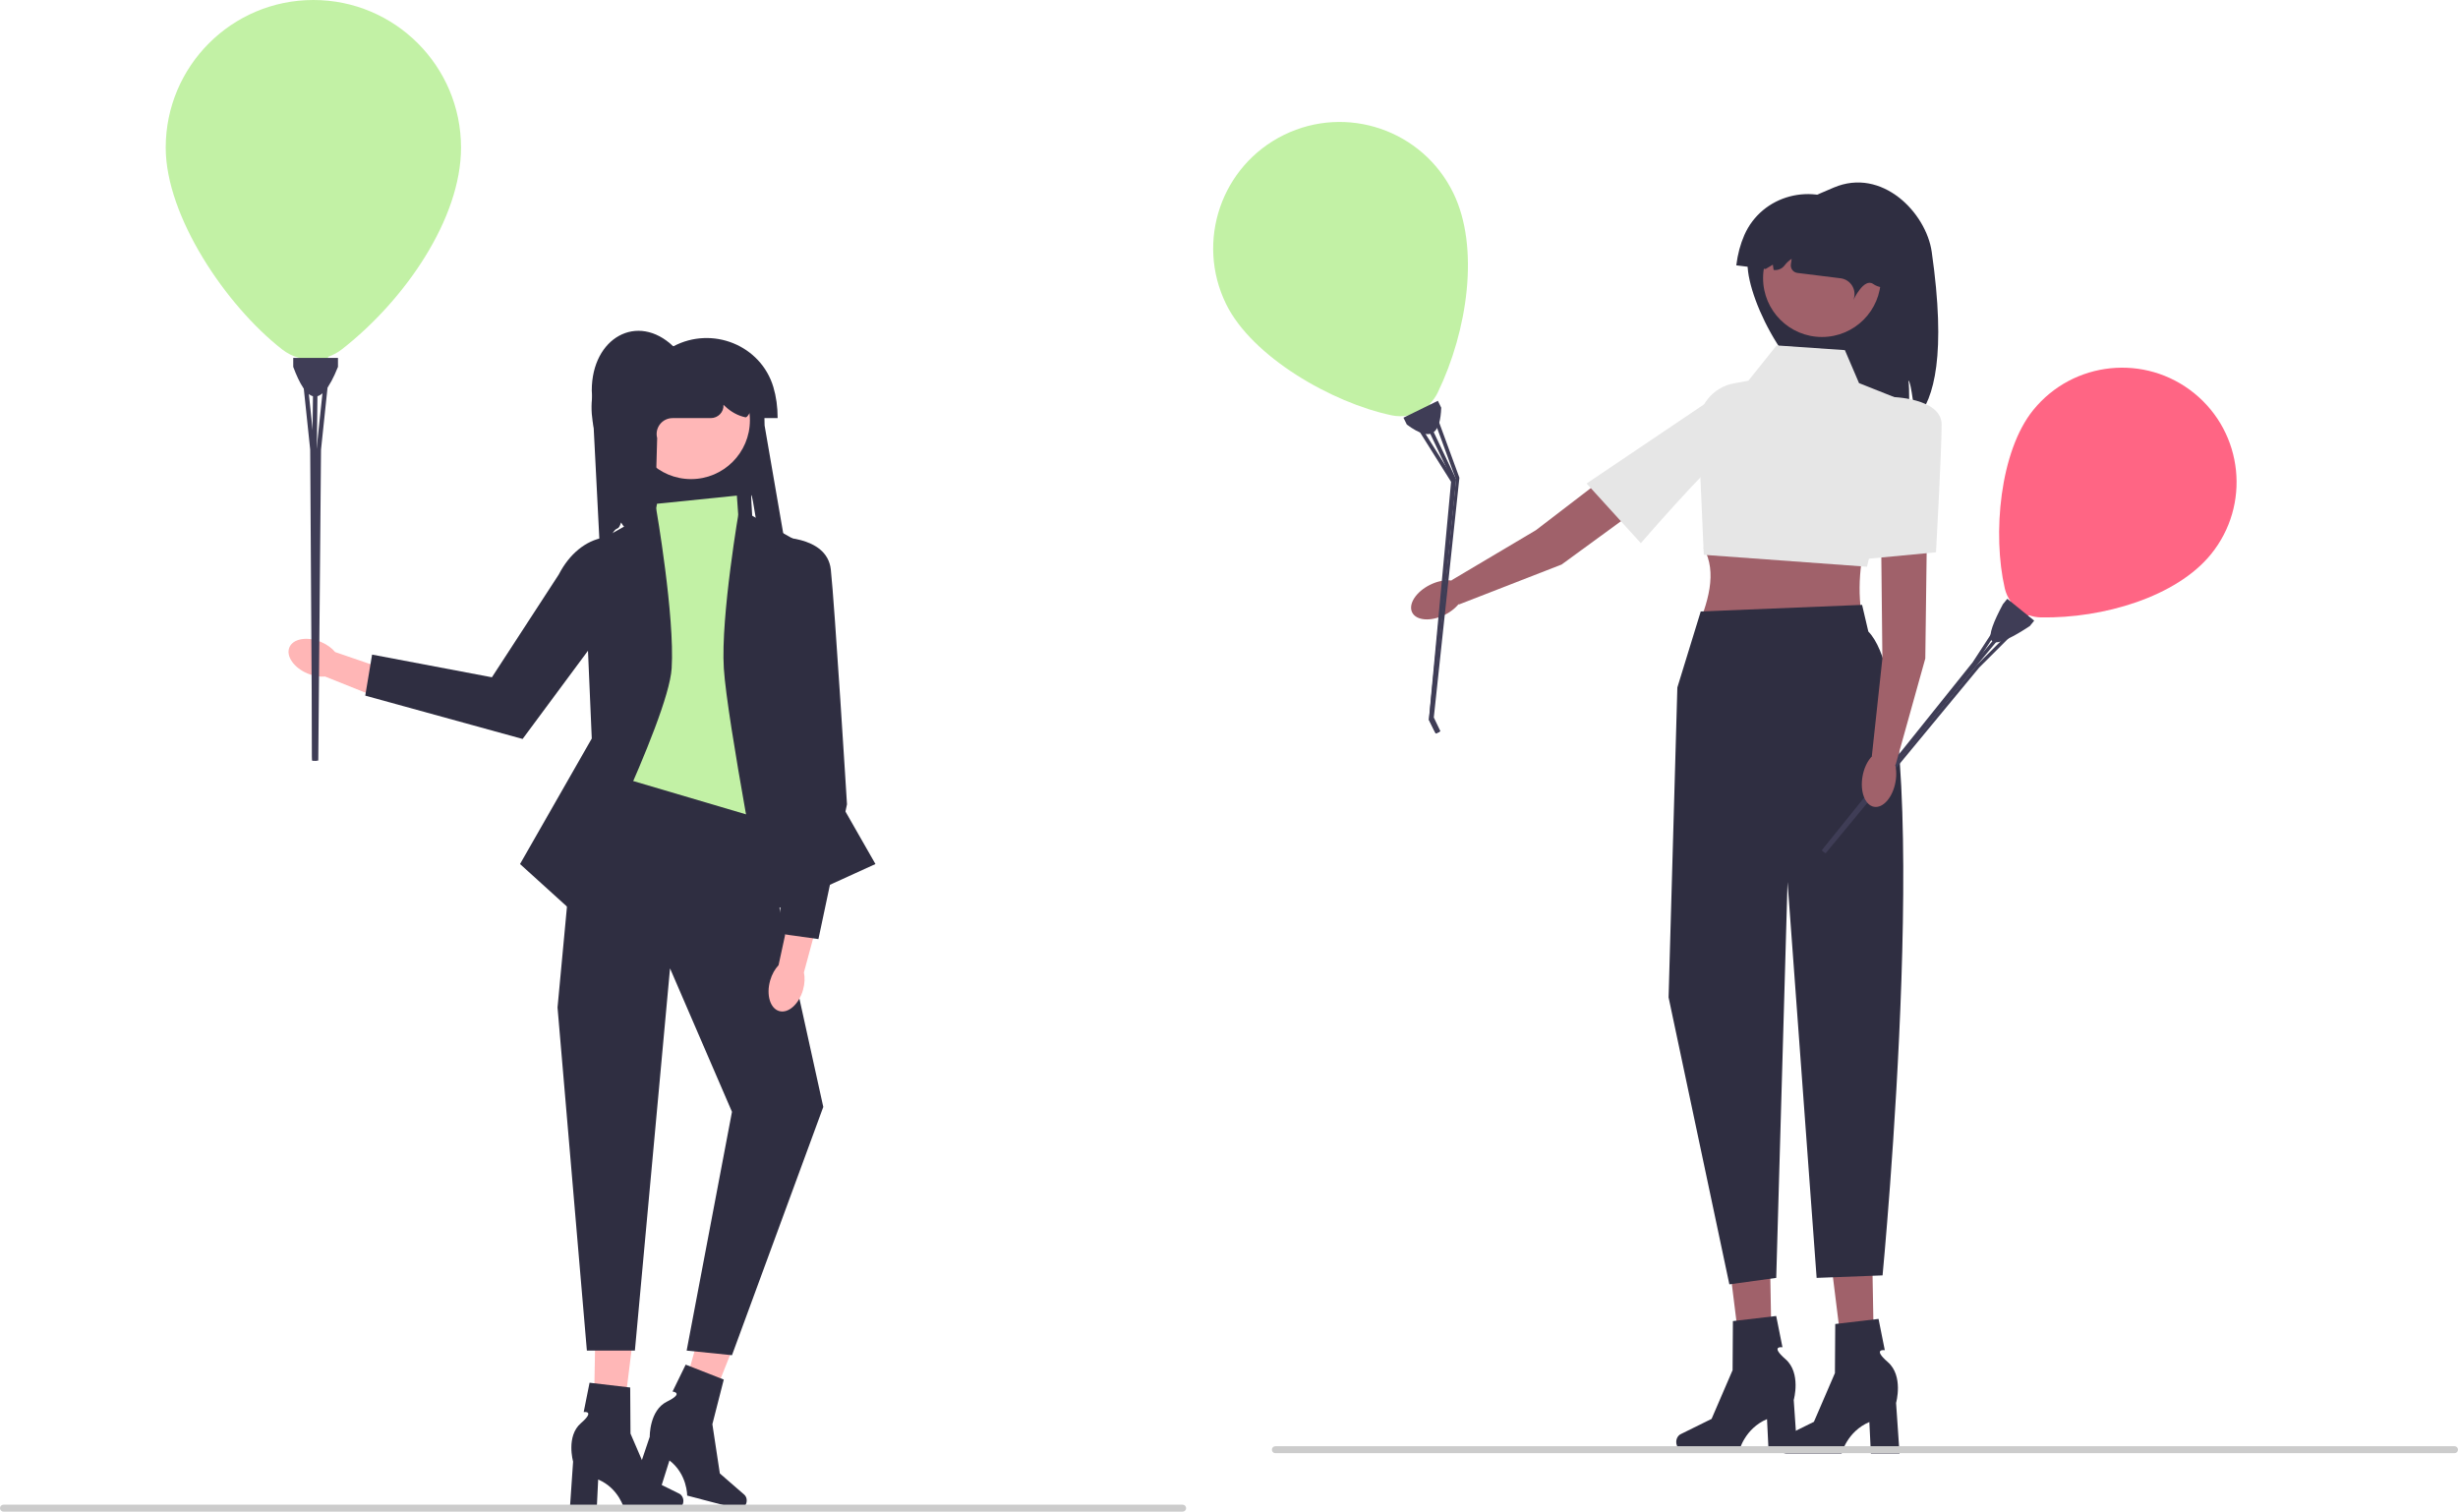
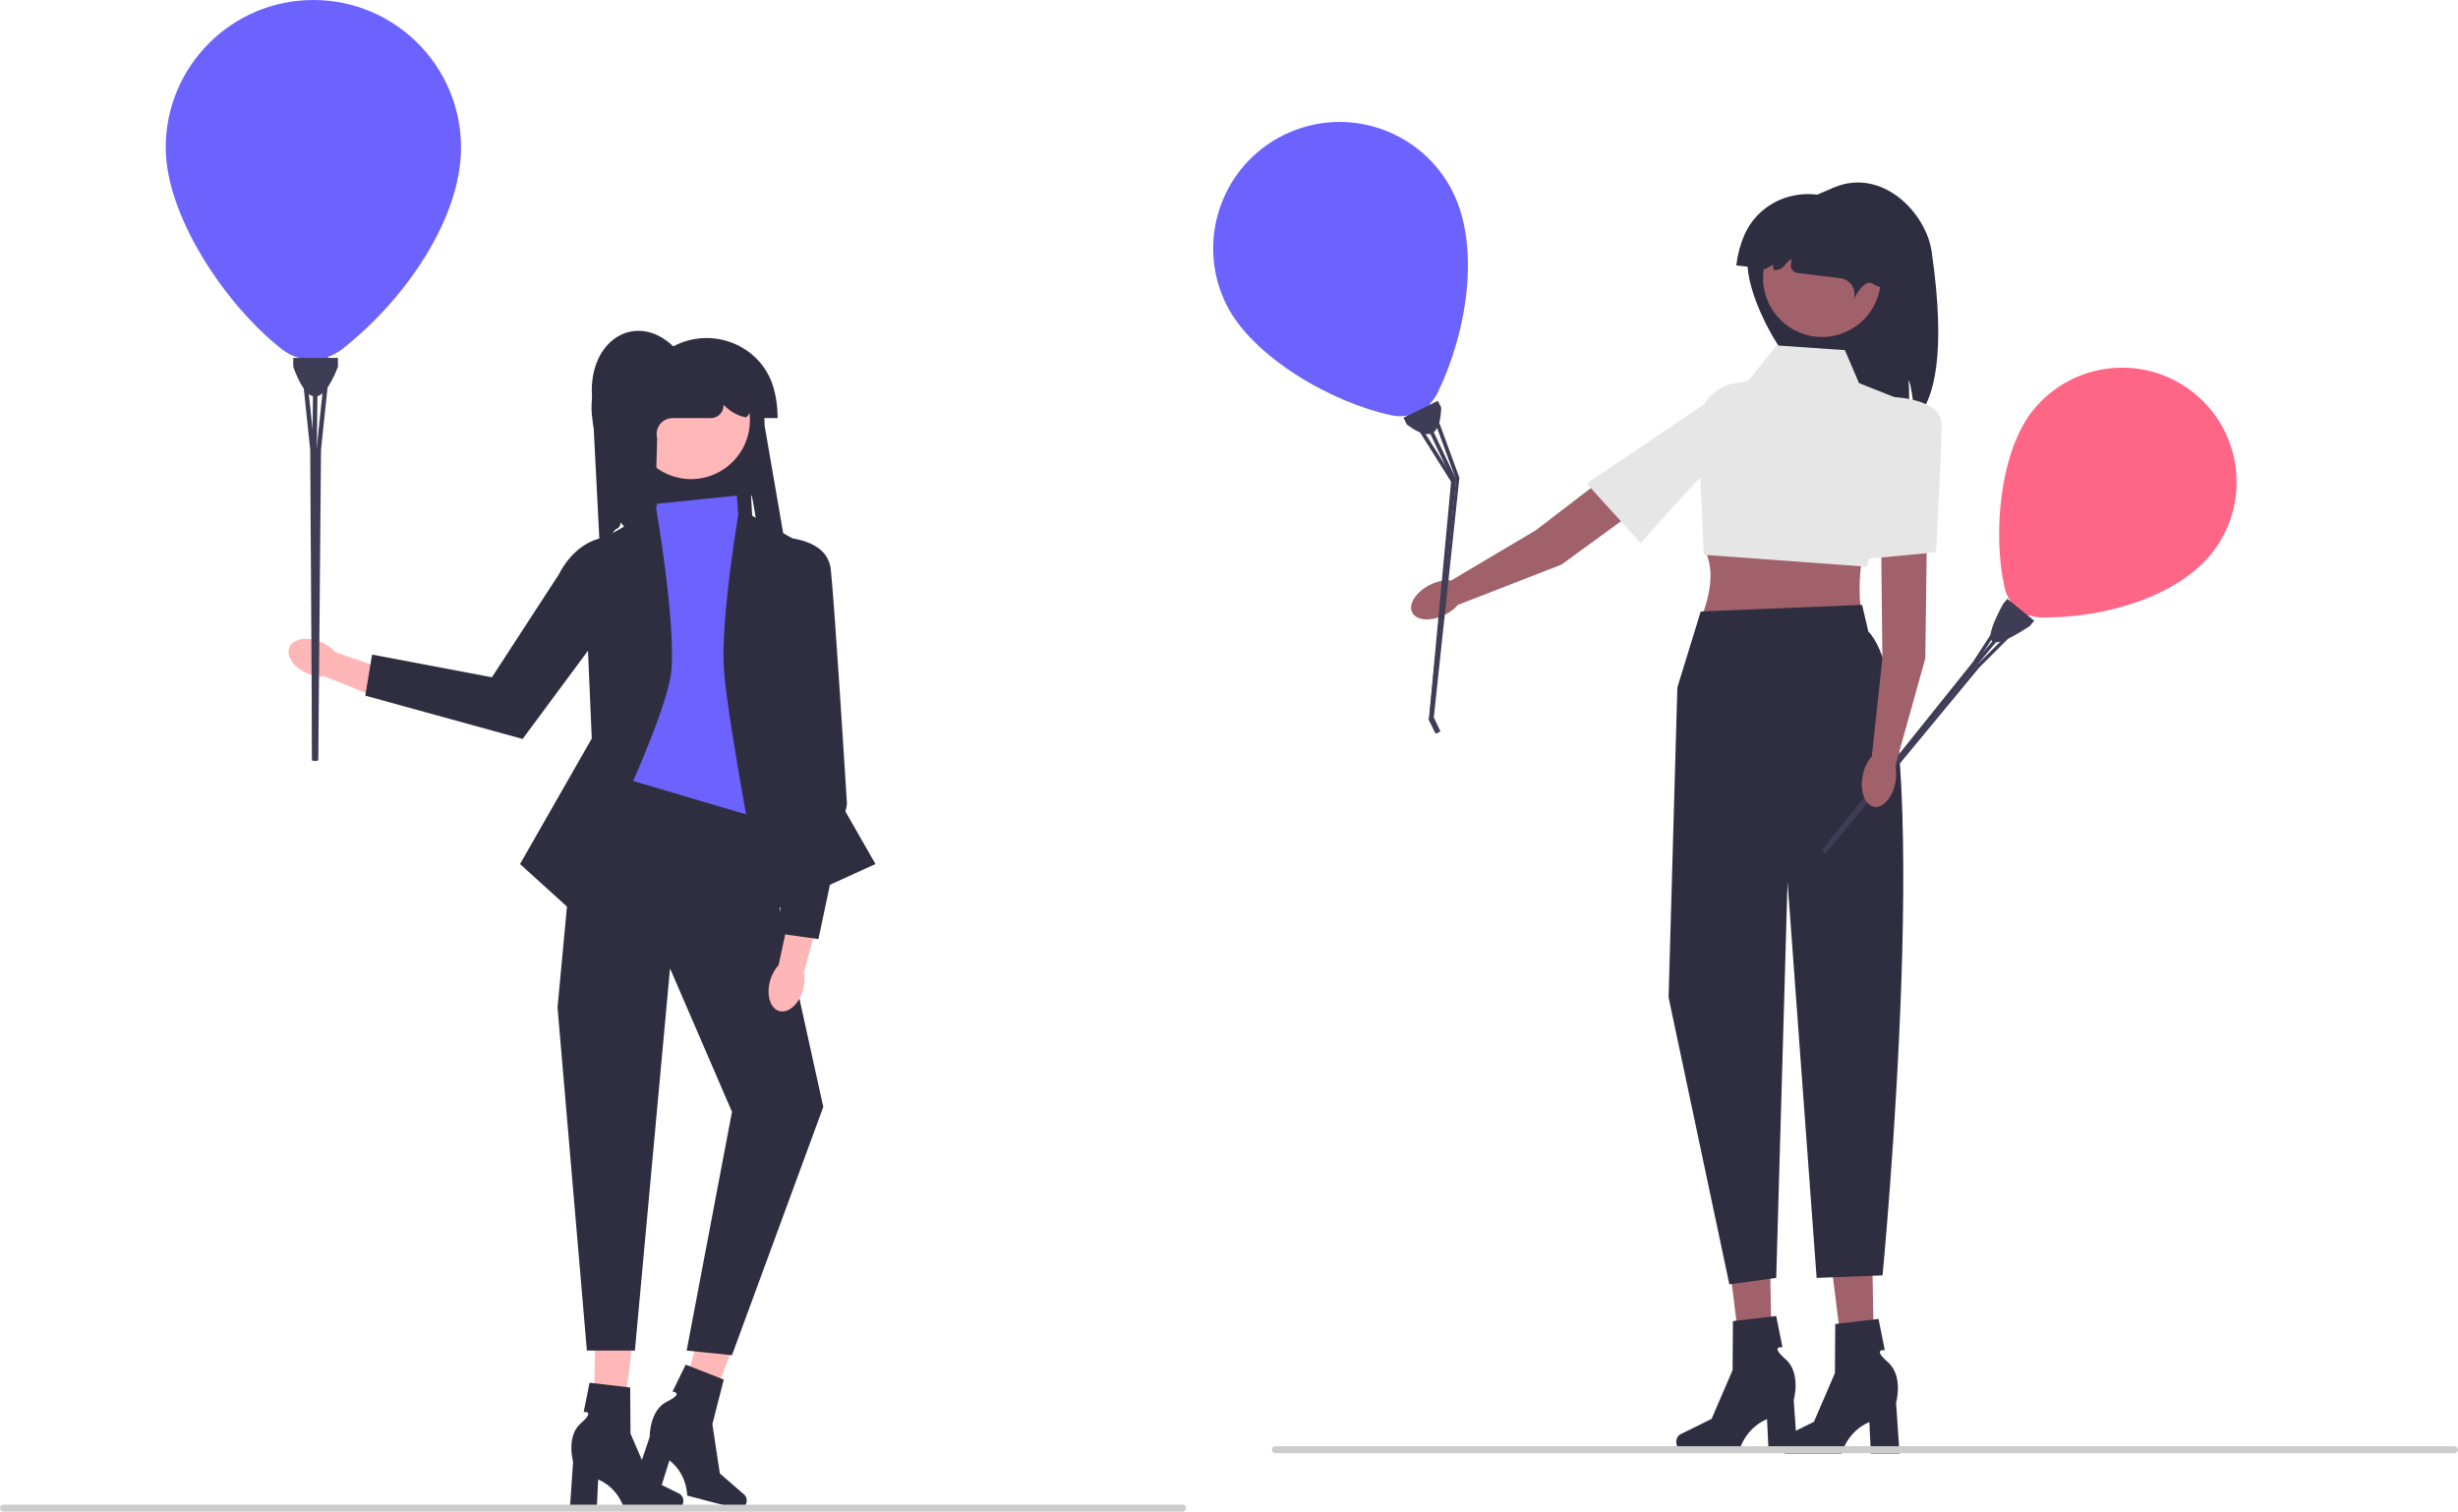
<svg xmlns="http://www.w3.org/2000/svg" width="840.67" height="517.058" viewBox="0 0 840.67 517.058">
  <path d="M268.192,184.276l-5.331,1.695c-.067-.29-.145-.58-.234-.87-.691-2.225-1.004,1.773-2.799,.29,.128,1.918-2.632-17.799-2.9-15.903-.112,.797,.853,14.007,.669,14.788l-41.397,.396c.234-3.987-1.89-2.453-3.769-5.972-1.11,3.307-1.282,.909-3.039,3.903-.736,1.266-1.522,2.481-2.37,3.669-.407,.586-.836,1.16-1.277,1.729l-.563,.178-2.788-54.646c0-18.016,15.613-26.765,27.881-15.056,6.518,6.222,22.461-1.924,26.135,3.976,3.669,5.905,5.091,14.057,5.091,23.068l6.691,38.754Z" fill="#2f2e41" />
  <g>
    <polygon points="202.911 494.667 211.892 494.879 216.898 454.53 203.644 454.217 202.911 494.667" fill="#ffb7b7" />
    <path d="M233.724,513.404h0c0,1.517-1.077,2.747-2.405,2.747h-17.827s-1.754-7.052-8.907-10.087l-.494,10.087h-9.196l1.114-16.219s-2.46-8.677,2.649-13.113c5.109-4.435,.971-3.818,.971-3.818l2.01-10.038,13.896,1.634,.102,15.758,6.744,15.641,9.892,4.886c.88,.435,1.45,1.426,1.45,2.521l0,0Z" fill="#2f2e41" />
  </g>
  <g>
    <polygon points="230.235 488.092 238.868 490.576 253.949 452.818 241.209 449.152 230.235 488.092" fill="#ffb7b7" />
    <path d="M255.285,514.035h0c-.385,1.468-1.739,2.384-3.023,2.047l-17.243-4.524s.093-7.266-6.056-12.017l-3.037,9.631-8.895-2.334,5.193-15.405s-.178-9.017,5.89-12.011c6.067-2.994,1.908-3.447,1.908-3.447l4.491-9.2,13.027,5.107-3.9,15.268,2.554,16.84,8.328,7.236c.741,.644,1.041,1.747,.763,2.807l0,0Z" fill="#2f2e41" />
  </g>
-   <polygon points="252.021 169.523 224.698 172.311 207.412 271.566 259.827 279.93 252.021 169.523" fill="#c2f1a5" />
+   <polygon points="252.021 169.523 224.698 172.311 207.412 271.566 259.827 279.93 252.021 169.523" fill="#6c63ff" />
  <path d="M199.605,187.924l2.788,64.683-24.535,42.936,17.844,16.171s32.899-65.241,34.014-83.084c1.115-17.844-5.299-54.709-5.299-54.709l-24.812,14.003Z" fill="#2f2e41" />
  <path d="M277.671,187.924l-2.788,64.683,24.535,42.936-37.918,17.286s-12.825-66.356-13.94-84.199c-1.115-17.844,5.299-54.709,5.299-54.709l24.812,14.003Z" fill="#2f2e41" />
  <polygon points="210.758 265.432 197.933 267.105 190.684 344.613 200.721 461.966 217.142 461.966 229.159 331.23 250.348 380.3 234.845 461.966 250.348 463.547 281.574 378.628 259.827 279.93 210.758 265.432" fill="#2f2e41" />
  <path d="M263.393,335.404c.607-2.136,1.646-3.959,2.883-5.259l4.494-20.718,9.796,2.427-5.613,20.755c.369,1.756,.295,3.852-.311,5.989-1.386,4.881-5.027,8.122-8.133,7.24-3.106-.882-4.5-5.554-3.114-10.434h0Z" fill="#ffb6b6" />
  <path d="M264.748,183.734s18.086-.921,19.403,11.072c1.317,11.993,5.53,80.3,5.53,80.3l-9.766,46.105-13.926-1.935,6.154-58.687-7.395-76.855Z" fill="#2f2e41" />
  <path d="M109.735,219.559c2.059,.854,3.753,2.103,4.905,3.487l20.124,6.899-3.563,9.48-20.03-8.019c-1.793,.163-3.874-.156-5.933-1.01-4.703-1.951-7.508-5.959-6.267-8.952,1.242-2.993,6.061-3.837,10.763-1.885h0Z" fill="#ffb6b6" />
  <path d="M224.648,190.791l0,0-45.91,61.971-53.816-14.819,2.34-14.039,40.979,7.761,22.862-35.146c7.465-14.43,22.178-17.336,33.545-5.728Z" fill="#2f2e41" />
  <circle cx="236.346" cy="143.741" r="20.136" fill="#ffb7b7" />
  <path d="M265.961,143.012h-6.784l-1.843-2.483c-.895,0-1.554,2.387-2.411,2.205-2.613-.556-5.011-1.915-6.976-3.811-.166-.16-.338-.314-.516-.461l.003,.046c.157,2.455-1.868,4.504-4.328,4.504h-13.081c-3.571,0-6.176,3.38-5.267,6.833l-1.176,42.237c0-8.621-38.141-52.639-12.267-70.259,5.99-4.079,10.338-3.346,18.959-3.346h0c13.25-7.067,29.919-.472,34.225,13.914,.964,3.223,1.463,6.786,1.463,10.621Z" fill="#2f2e41" />
  <path d="M655.528,143.152c-.97-1.02-1.65-12.25-2.85-13,.48,1.61,.26,13.62,.19,15.3-10.56,7.2-17.72-11.3-25.19-11.3-13.53,0-30-30.47-30-44s17.044-20.716,29.5-26c16.5-7,31.586,8.601,33.5,22,5,35,.88,50.3-5.15,57Z" fill="#2f2e41" />
  <circle cx="623.133" cy="95.132" r="20.136" fill="#a0616a" />
  <path d="M593.833,90.76l10.035,1.246,2.467-1.477,.274,1.817c1.412,.175,2.845-.372,3.698-1.511,.681-.908,1.519-1.698,2.475-2.308-.127,.662-.224,1.329-.29,1.998-.138,1.396,.841,2.655,2.234,2.828l14.77,1.833c3.544,.44,5.713,4.115,4.385,7.43,0,0,3.588-7.758,6.797-5.465,7,5,27.164-5.588,9.996-20.688-5.442-4.786-9.847-4.594-18.402-5.656h0c-12.279-8.645-29.633-4.154-35.678,9.593-1.354,3.079-2.287,6.554-2.76,10.36Z" fill="#2f2e41" />
  <path d="M638.226,217.205h-58.788c4.927-10.995,7.957-21.467,3.221-29.796l55.566-3.221c-2.777,11.244-3.116,22.28,0,33.018Z" fill="#a0616a" />
  <path d="M630.978,119.762l-23.354-1.611-9.664,12.08-4.899,.891c-7.344,1.335-12.573,7.889-12.245,15.346l1.906,43.313,55.821,4.07,13.374-56.402-16.106-6.412-4.832-11.274Z" fill="#e6e6e6" />
  <g>
    <polygon points="641.129 474.26 631.56 474.486 626.226 431.495 640.348 431.161 641.129 474.26" fill="#a0616a" />
    <path d="M608.299,494.224h0c0,1.617,1.147,2.927,2.562,2.927h18.994s1.869-7.514,9.49-10.747l.526,10.747h9.798l-1.187-17.281s2.621-9.245-2.822-13.971c-5.444-4.726-1.034-4.068-1.034-4.068l-2.141-10.696-14.806,1.741-.109,16.789-7.185,16.665-10.539,5.206c-.938,.463-1.545,1.519-1.545,2.687l-0,0Z" fill="#2f2e41" />
  </g>
  <g>
    <polygon points="606.129 473.26 596.56 473.486 591.226 430.495 605.348 430.161 606.129 473.26" fill="#a0616a" />
    <path d="M573.299,493.224h0c0,1.617,1.147,2.927,2.562,2.927h18.994s1.869-7.514,9.49-10.747l.526,10.747h9.798l-1.187-17.281s2.621-9.245-2.822-13.971c-5.444-4.726-1.034-4.068-1.034-4.068l-2.141-10.696-14.806,1.741-.109,16.789-7.185,16.665-10.539,5.206c-.938,.463-1.545,1.519-1.545,2.687l-0,0Z" fill="#2f2e41" />
  </g>
  <path d="M581.678,209.152l-8,26-3,106,20.789,98.161,16.028-2.211,3.869-135.413,9.949,135.413,22.55-.853s18.814-196.097-4.864-220.23l-2.139-9.12-55.183,2.252Z" fill="#2f2e41" />
  <g>
    <polygon points="567.087 169.021 534.096 193.097 498.872 206.803 496.424 198.486 525.287 181.356 561.135 153.891 567.087 169.021" fill="#a0616a" />
    <ellipse cx="491.598" cy="205.179" rx="9.634" ry="5.72" transform="translate(-39.8764 241.2624) rotate(-26.53829)" fill="#a0616a" />
    <path d="M588.205,134.674s10.249,14.072,2.842,19.607c-7.408,5.535-29.854,31.506-29.854,31.506l-18.552-20.403,45.565-30.71Z" fill="#e6e6e6" />
  </g>
  <g>
-     <path d="M107.178,0c-27.89,0-50.5,22.61-50.5,50.5,0,23.455,20.564,53.999,39.846,69.036,1.733,1.351,3.668,2.292,5.685,2.854l1.894,6.818c.394,1.417,1.684,2.398,3.155,2.398h.24c1.535,0,2.864-1.066,3.197-2.564l1.557-7.005c1.684-.598,3.295-1.467,4.761-2.615,21.579-16.897,40.665-44.673,40.665-68.921C157.678,22.61,135.068,0,107.178,0Z" fill="#c2f1a5" />
+     <path d="M107.178,0c-27.89,0-50.5,22.61-50.5,50.5,0,23.455,20.564,53.999,39.846,69.036,1.733,1.351,3.668,2.292,5.685,2.854l1.894,6.818c.394,1.417,1.684,2.398,3.155,2.398h.24c1.535,0,2.864-1.066,3.197-2.564l1.557-7.005c1.684-.598,3.295-1.467,4.761-2.615,21.579-16.897,40.665-44.673,40.665-68.921C157.678,22.61,135.068,0,107.178,0Z" fill="#6c63ff" />
    <path d="M115.594,125.485c-6.068,15.204-10.949,11.74-15.303,0v-3.061h15.303v3.061Z" fill="#3f3d56" />
    <polygon points="108.708 123.962 108.364 152.816 108.348 153.795 108.279 254.03 108.279 258.682 108.264 260.152 106.726 260.152 106.741 258.759 106.741 254.03 106.818 153.795 106.902 146.886 107.178 123.947 108.708 123.962" fill="#3f3d56" />
    <polygon points="108.432 260.152 106.887 260.152 106.741 258.759 106.711 254.03 106.091 153.795 102.939 123.786 104.461 123.626 106.902 146.886 107.629 153.795 107.935 254.03 107.943 255.507 108.279 258.682 108.432 260.152" fill="#3f3d56" />
    <polygon points="112.947 123.786 109.794 153.795 108.907 254.03 108.853 260.152 107.453 260.152 107.943 255.507 107.95 254.03 108.256 153.795 108.364 152.816 111.424 123.626 112.947 123.786" fill="#3f3d56" />
  </g>
  <g>
    <path d="M750.471,134.518c-16.783-13.625-41.433-11.066-55.059,5.716-11.459,14.114-14.006,42.539-9.75,61.008,.383,1.66,1.087,3.171,2.027,4.495l-2.191,5.028c-.456,1.045-.158,2.266,.727,2.985l.144,.117c.924,.75,2.244,.758,3.176,.019l4.359-3.455c1.305,.463,2.699,.727,4.142,.752,21.24,.374,46.294-7.015,58.14-21.606,13.625-16.783,11.066-41.433-5.716-55.059Z" fill="#ff6584" />
    <path d="M694.232,214.138c-16.529,10.905-15.563,4.396-9.208-7.476l1.495-1.842,9.208,7.476-1.495,1.842Z" fill="#3f3d56" />
    <polygon points="690.832 209.858 676.528 227.052 676.041 227.634 627.031 287.915 624.758 290.714 624.031 291.591 623.106 290.839 623.795 290.009 626.106 287.163 675.12 226.886 678.546 222.77 689.918 209.101 690.832 209.858" fill="#3f3d56" />
    <polygon points="624.133 291.673 623.203 290.918 623.795 290.009 626.087 287.148 674.683 226.531 687.446 206.933 688.441 207.581 678.546 222.77 675.608 227.282 626.824 287.747 626.107 288.639 624.758 290.714 624.133 291.673" fill="#3f3d56" />
    <polygon points="693.468 211.823 676.911 228.34 627.409 288.221 624.386 291.878 623.543 291.194 626.107 288.639 626.833 287.754 675.986 227.589 676.528 227.052 692.631 210.982 693.468 211.823" fill="#3f3d56" />
  </g>
  <g>
-     <path d="M439.139,46.14c-21.446,10.516-30.306,36.426-19.79,57.872,8.844,18.035,36.172,33.768,56.669,38.06,1.842,.386,3.685,.379,5.448,.051l4.027,4.528c.837,.941,2.199,1.209,3.331,.654l.184-.09c1.18-.579,1.8-1.9,1.491-3.177l-1.444-5.973c1.069-1.095,1.98-2.371,2.675-3.806,10.221-21.129,14.425-49.683,5.282-68.328-10.516-21.446-36.426-30.306-57.872-19.79Z" fill="#c2f1a5" />
+     <path d="M439.139,46.14c-21.446,10.516-30.306,36.426-19.79,57.872,8.844,18.035,36.172,33.768,56.669,38.06,1.842,.386,3.685,.379,5.448,.051l4.027,4.528c.837,.941,2.199,1.209,3.331,.654l.184-.09c1.18-.579,1.8-1.9,1.491-3.177l-1.444-5.973c1.069-1.095,1.98-2.371,2.675-3.806,10.221-21.129,14.425-49.683,5.282-68.328-10.516-21.446-36.426-30.306-57.872-19.79Z" fill="#6c63ff" />
    <path d="M492.924,139.455c-.325,8.029-2.766,12.467-11.767,5.77l-1.154-2.353,11.767-5.77,1.154,2.353Z" fill="#3f3d56" />
    <polygon points="487.055 140.881 497.669 163.197 498.027 163.956 489.898 245.643 491.652 249.22 492.194 250.355 491.012 250.935 490.498 249.859 488.715 246.223 496.85 164.533 494.31 159.189 485.873 141.446 487.055 140.881" fill="#3f3d56" />
    <polygon points="492.324 250.292 491.135 250.875 490.498 249.859 488.692 246.234 496.291 164.807 482.553 142.921 483.663 142.223 494.31 159.189 497.474 164.227 489.633 245.773 490.196 246.905 491.652 249.22 492.324 250.292" fill="#3f3d56" />
    <polygon points="490.248 139.147 499.139 163.411 490.38 245.406 492.647 250.133 491.571 250.661 490.196 246.905 489.645 245.767 497.956 163.991 497.669 163.197 489.017 139.598 490.248 139.147" fill="#3f3d56" />
  </g>
  <path d="M0,515.868c0,.66,.53,1.19,1.19,1.19H404.48c.66,0,1.19-.53,1.19-1.19,0-.66-.53-1.19-1.19-1.19H1.19c-.66,0-1.19,.53-1.19,1.19Z" fill="#ccc" />
  <path d="M435,495.868c0,.66,.53,1.19,1.19,1.19h403.29c.66,0,1.19-.53,1.19-1.19,0-.66-.53-1.19-1.19-1.19H436.19c-.66,0-1.19,.53-1.19,1.19Z" fill="#ccc" />
  <polygon points="659.004 184.394 658.48 225.233 648.318 261.638 640.195 258.608 643.802 225.239 643.328 180.082 659.004 184.394" fill="#a0616a" />
  <ellipse cx="642.655" cy="266.484" rx="9.634" ry="5.72" transform="translate(265.3634 851.01) rotate(-79.68097)" fill="#a0616a" />
  <path d="M646.673,135.767s17.407,.24,17.392,9.487-1.924,43.661-1.924,43.661l-27.453,2.606,11.985-55.754Z" fill="#e6e6e6" />
</svg>
